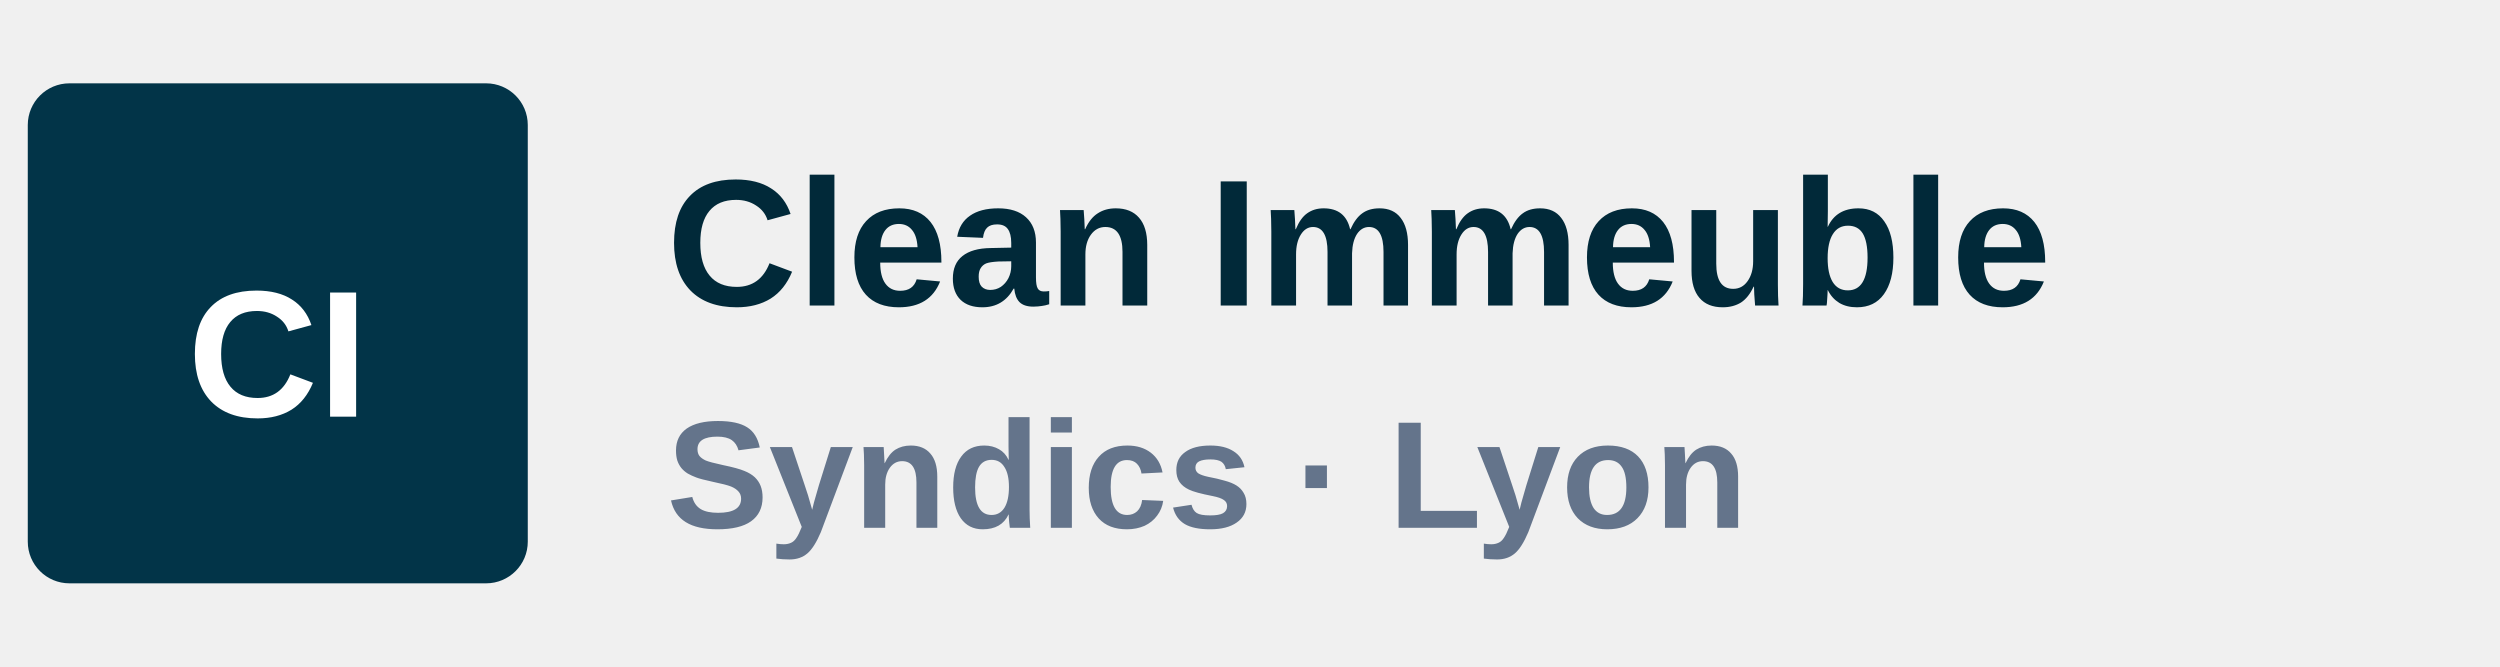
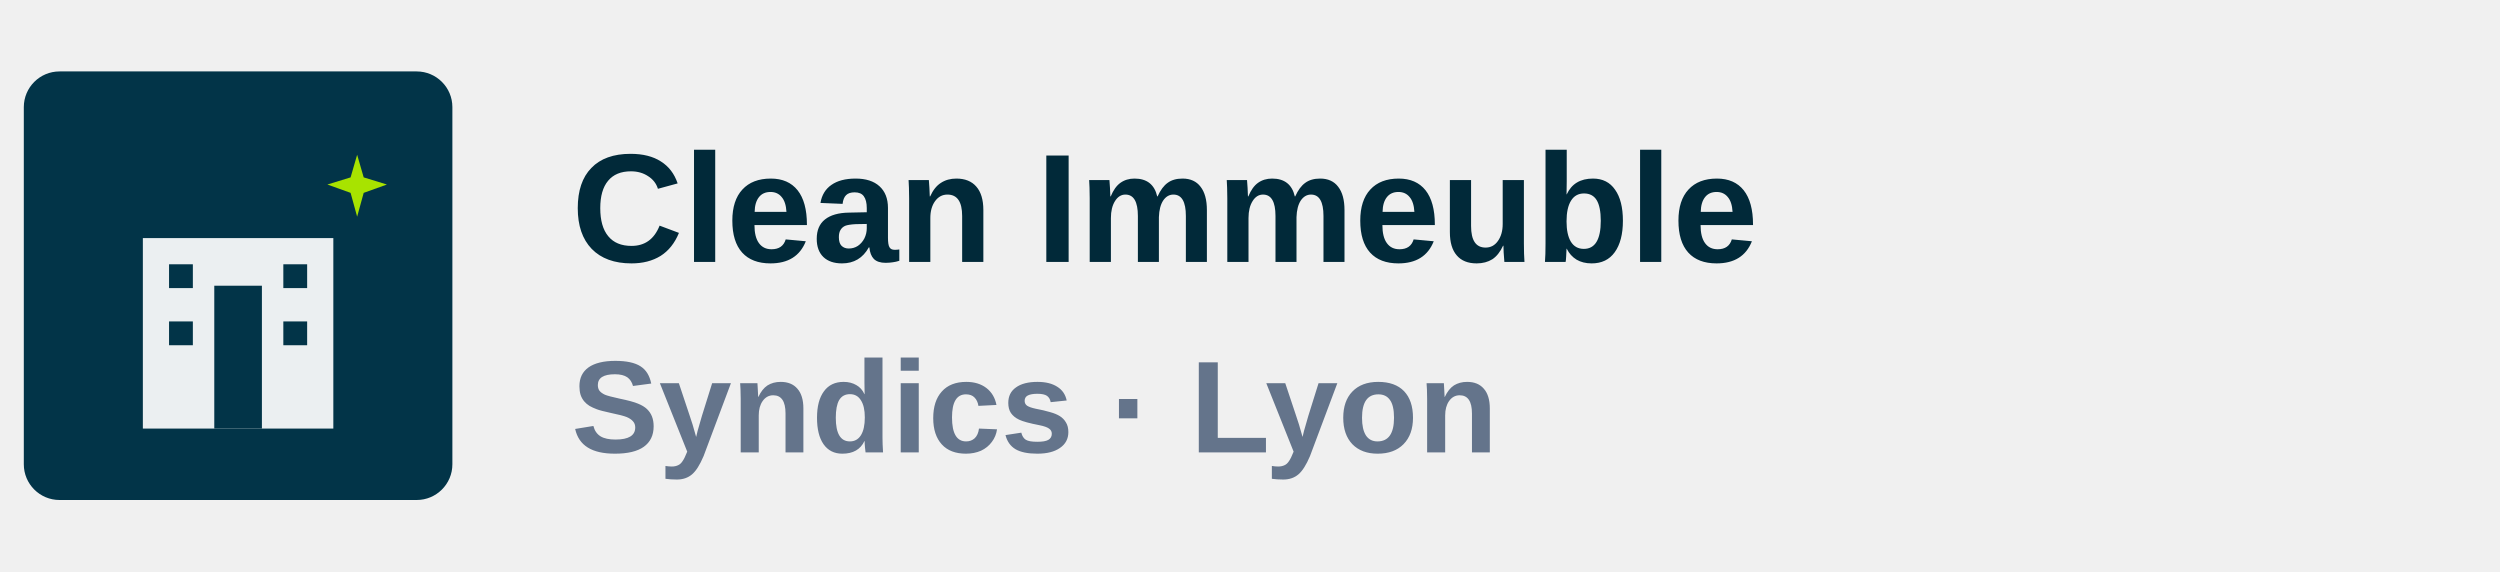
- <svg xmlns="http://www.w3.org/2000/svg" width="180" height="48" viewBox="0 0 180 48" fill="none" role="img" aria-label="Clean Immeuble">
+ <svg xmlns="http://www.w3.org/2000/svg" width="210" height="48" viewBox="0 0 210 48" fill="none" role="img" aria-label="Clean Immeuble">
  <rect x="2" y="6" width="36" height="36" rx="3" fill="#023448" />
-   <text x="20" y="30" text-anchor="middle" font-family="Arial Black,Arial,sans-serif" font-size="13" font-weight="800" fill="#FFFFFF">CI</text>
-   <text x="48" y="22" font-family="Arial,sans-serif" font-size="13" font-weight="800" fill="#012939">Clean Immeuble</text>
+   <path d="M12 36V20h16v16H12Z" fill="#FFFFFF" opacity="0.92" />
+   <path d="M18 36V24h4v12h-4Z" fill="#023448" />
+   <rect x="14.2" y="22.2" width="2" height="2" fill="#023448" />
+   <rect x="23.8" y="22.2" width="2" height="2" fill="#023448" />
+   <rect x="14.2" y="27" width="2" height="2" fill="#023448" />
+   <rect x="23.8" y="27" width="2" height="2" fill="#023448" />
+   <path d="M30 13l0.55 1.9L32.5 15.5l-1.95 0.7L30 18.2l-0.55-2L27.5 15.5l1.95-0.6Z" fill="#A8E300" />
+   <text x="48" y="22" font-family="Arial Black,Arial,sans-serif" font-size="13" font-weight="800" fill="#012939">Clean Immeuble</text>
  <text x="48" y="38" font-family="Arial,sans-serif" font-size="11" font-weight="600" fill="#64748B">Syndics · Lyon</text>
</svg>
